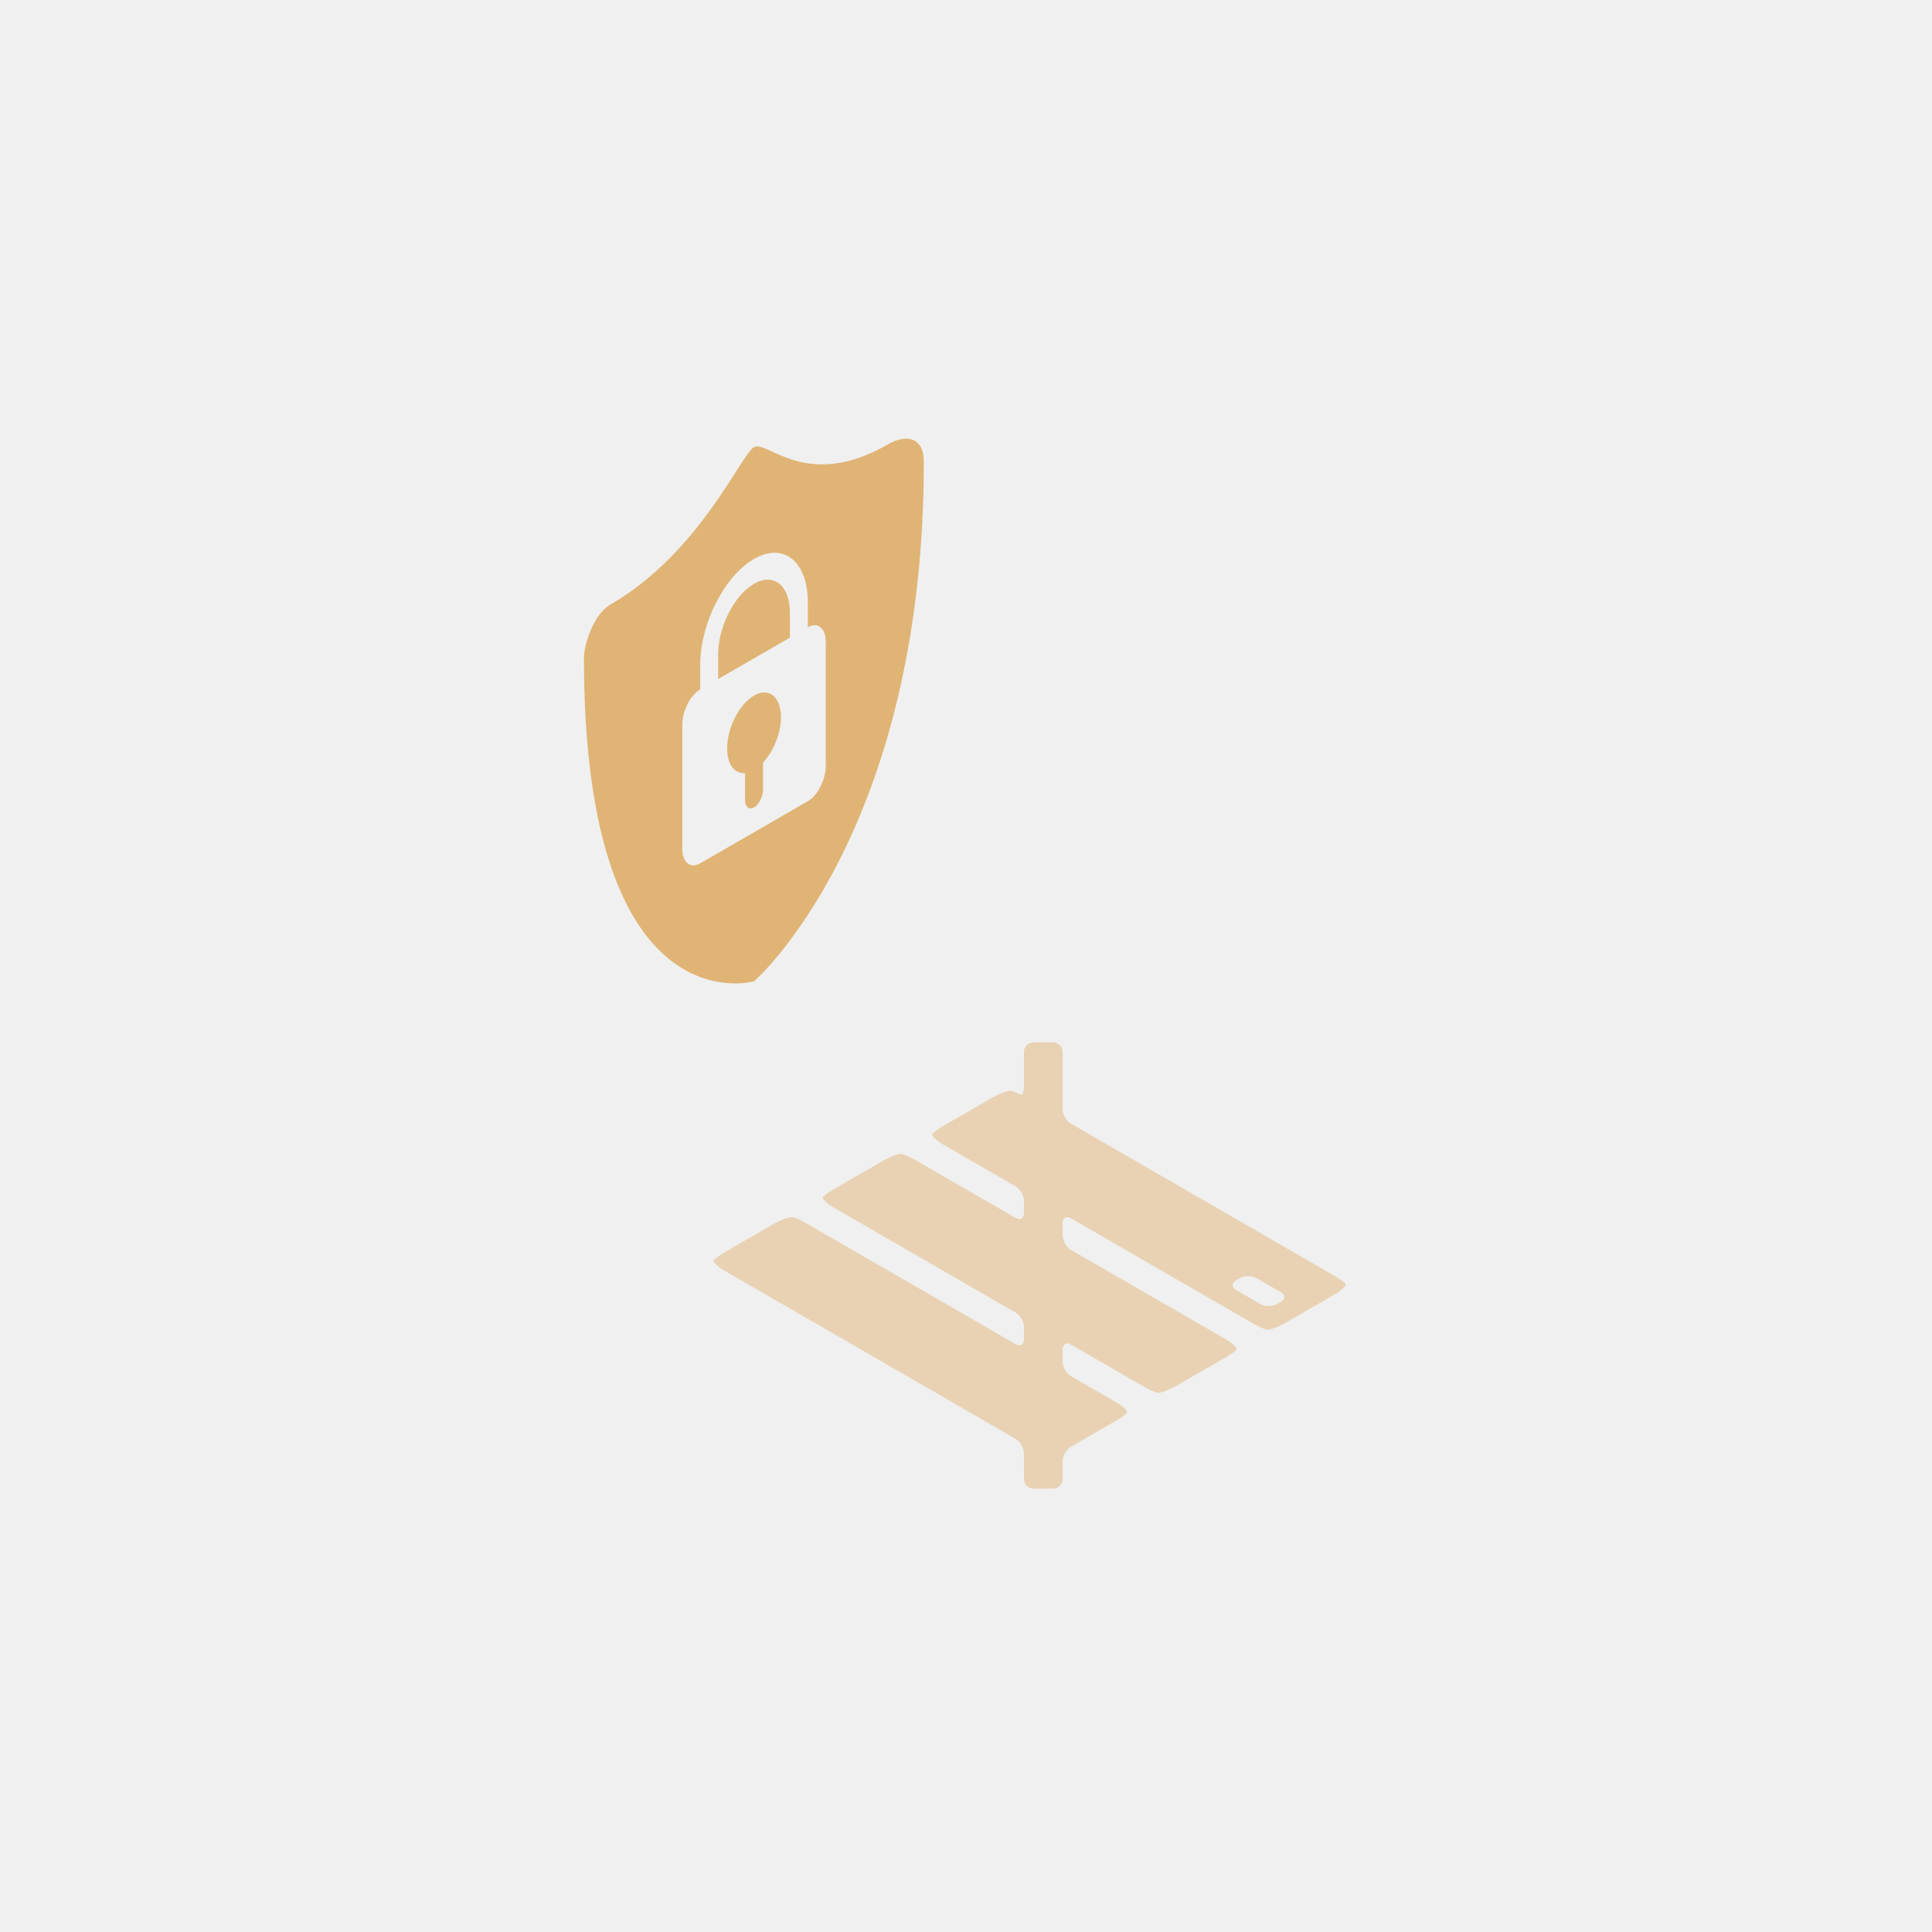
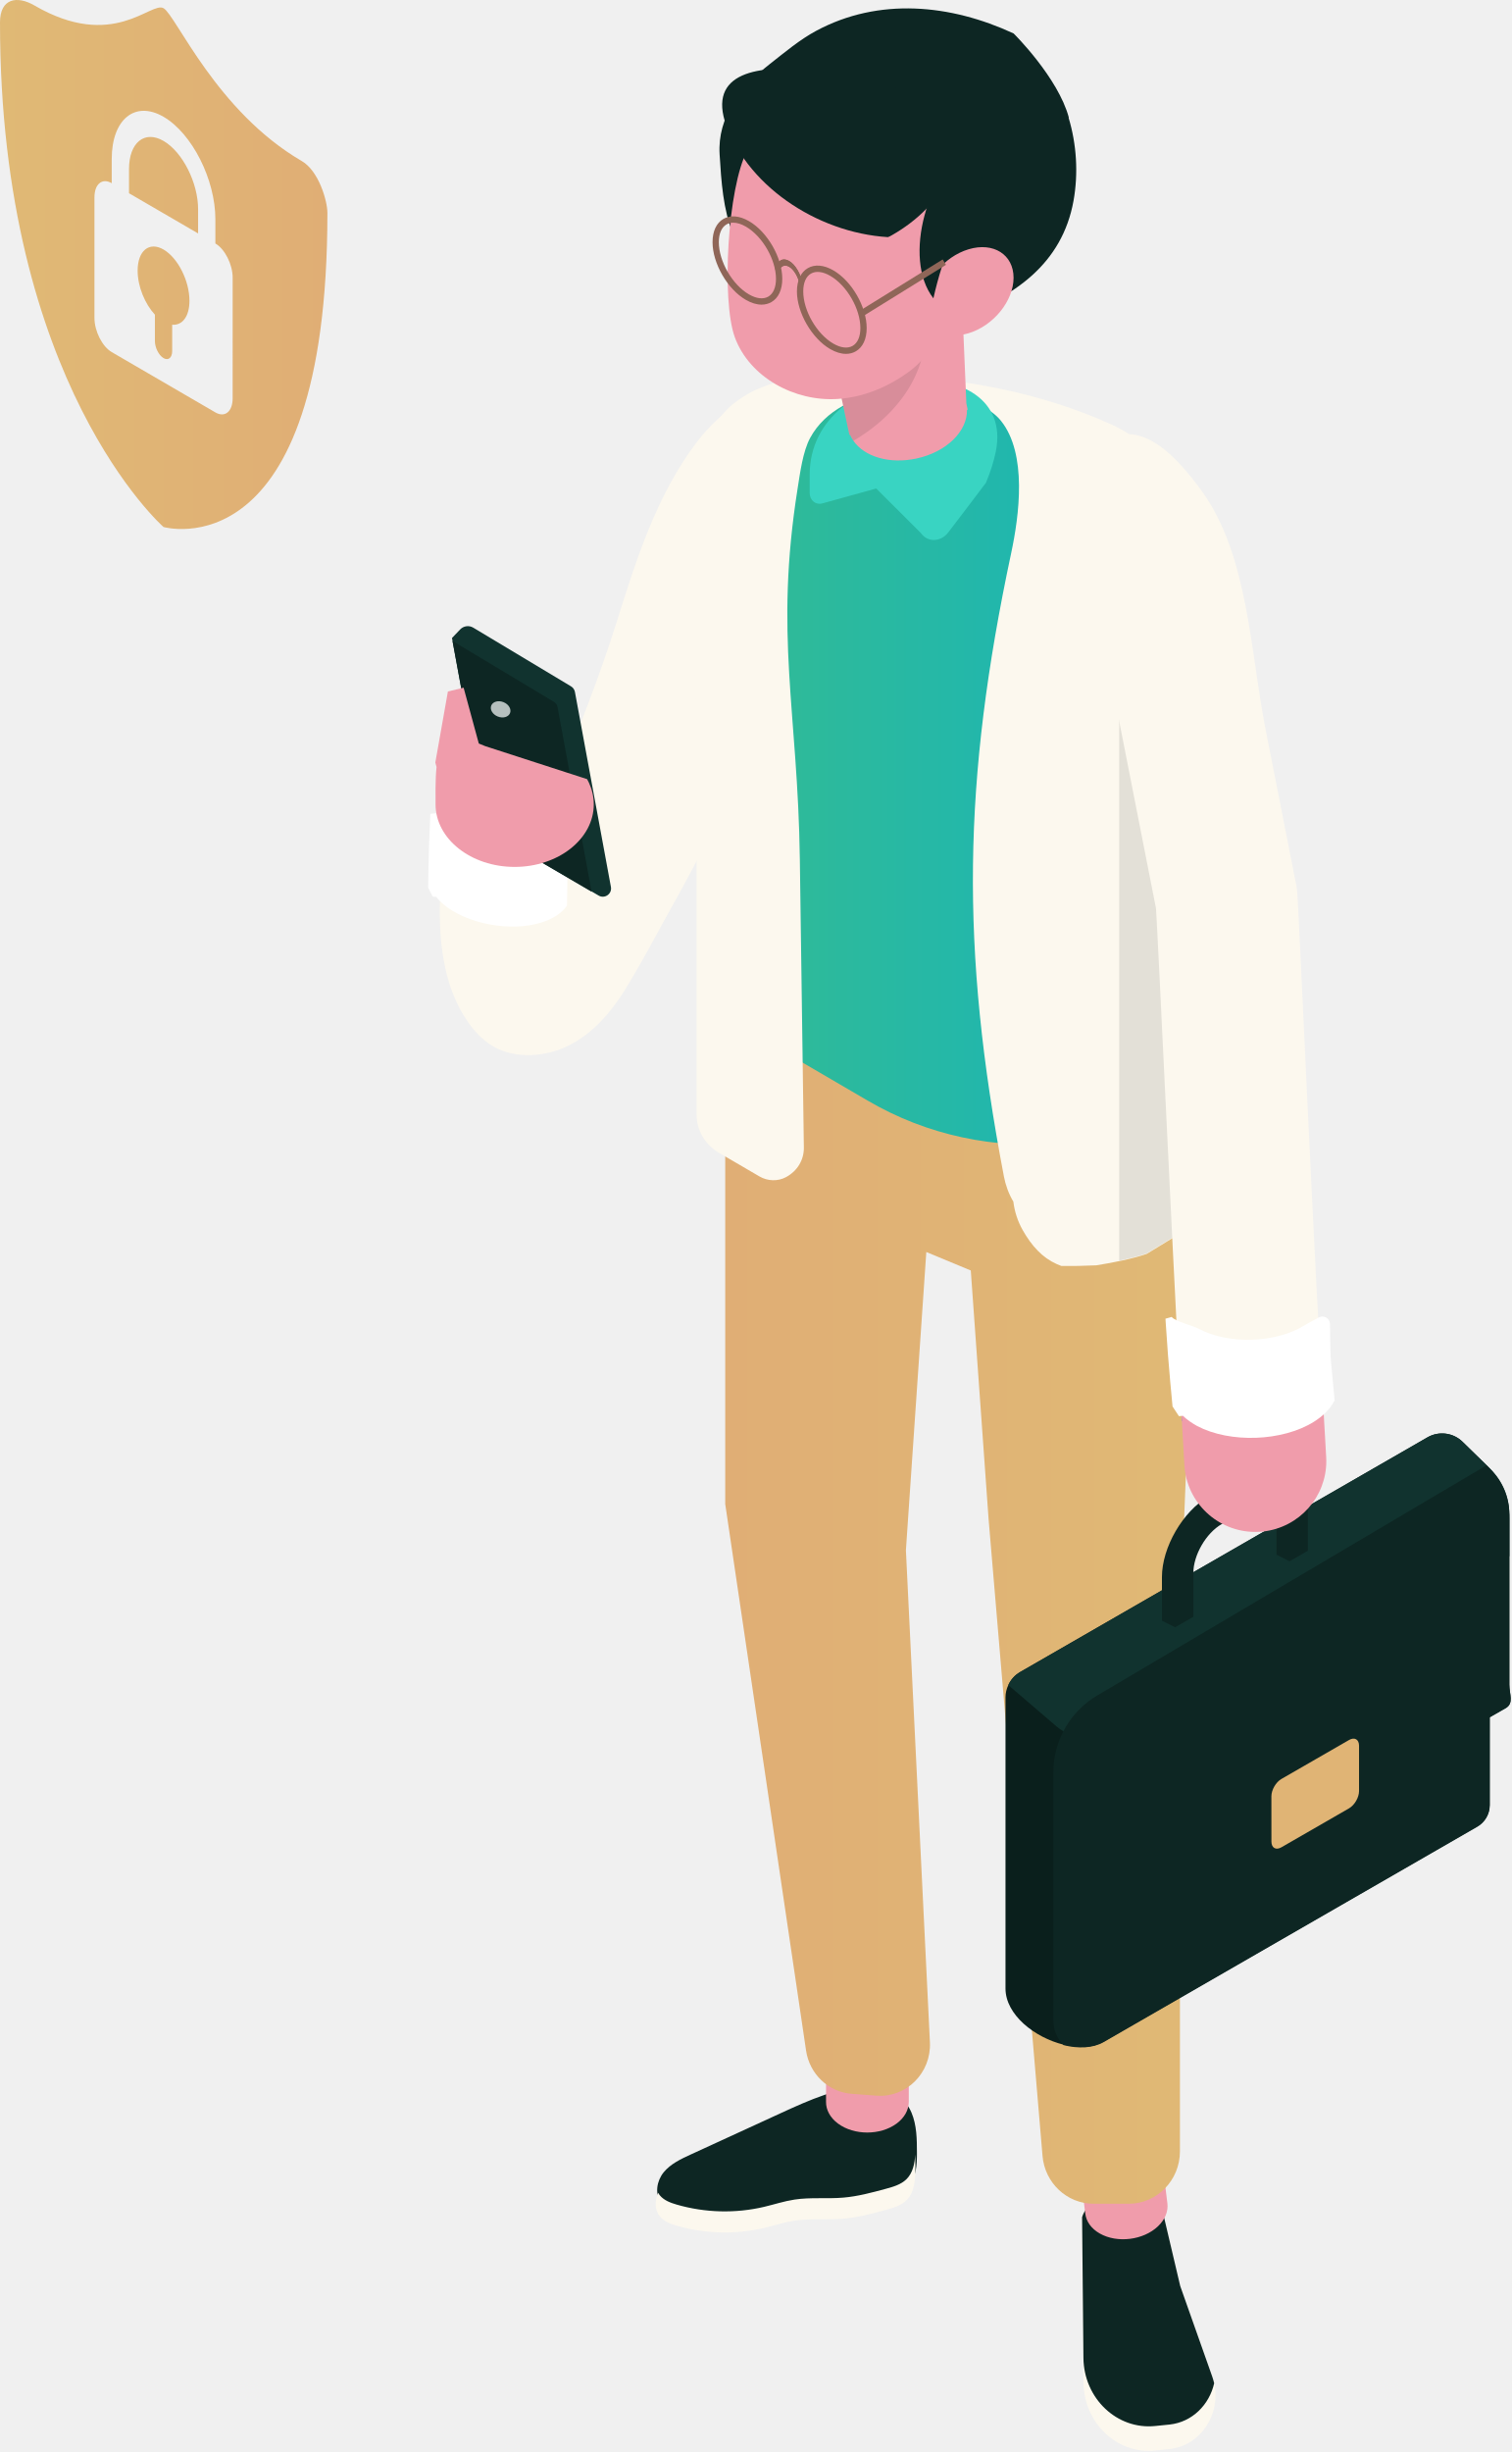
- <svg xmlns="http://www.w3.org/2000/svg" width="200" height="200">
-   <g fill="none" fill-rule="evenodd">
-     <path d="M0 200h200V0H0z" />
-     <path d="M85.483 66.435c0-1.414-.835-2.09-1.856-1.5v-2.572c0-4.244-2.508-6.27-5.57-4.502-3.064 1.767-5.57 6.686-5.569 10.93v2.573c-1.02.59-1.856 2.229-1.856 3.643l.001 12.862c0 1.414.836 2.089 1.857 1.5l11.14-6.43c1.02-.59 1.854-2.23 1.854-3.643V66.435zm10.151-18.64c.004 38.502-17.573 53.792-17.573 53.792s-17.607 5.018-17.612-33.482c0-1.277.928-4.476 2.753-5.528 9.186-5.303 13.502-15.511 14.853-16.29 1.351-.781 5.401 4.598 13.883-.297 1.857-1.072 3.695-.767 3.696 1.806zM78.056 60.434c-2.042 1.179-3.712 4.458-3.712 7.287v2.572l7.426-4.286v-2.572c0-2.83-1.672-4.18-3.714-3.001zm2.787 13.825c0 1.678-.777 3.539-1.856 4.694v2.808c0 .707-.418 1.528-.928 1.822-.51.294-.929-.043-.929-.751v-2.808c-1.079.092-1.856-.872-1.856-2.55 0-2.131 1.246-4.578 2.784-5.466 1.537-.887 2.784.12 2.785 2.25z" fill="#E0B475" />
-     <path d="M132.2 134.992c-.476.274-1.255.274-1.731 0l-2.511-1.45c-.476-.276-.476-.726 0-1l.389-.226c.477-.274 1.256-.274 1.732 0l2.51 1.45c.478.276.478.726 0 1l-.388.226zm7.107-2.063c-.106-.163-.584-.52-1.06-.795l-27.38-15.813c-.477-.275-.867-.95-.867-1.5v-5.92c0-.552-.45-1-1-1h-2c-.55 0-1 .448-1 1v3.61c0 .55-.186.892-.414.76a3.844 3.844 0 0 0-.927-.35c-.282-.063-1.291.337-1.767.611l-5.34 3.084c-.476.274-.953.633-1.06.796-.107.163.584.746 1.06 1.02l7.582 4.38c.477.274.866.95.866 1.5v1.266c0 .55-.39.775-.866.5l-10.41-6.012c-.476-.275-1.097-.55-1.378-.612-.282-.063-1.291.337-1.768.612l-5.34 3.083c-.475.276-.953.634-1.06.796-.106.163.585.746 1.06 1.022l18.896 10.912c.477.274.866.95.866 1.5v1.266c0 .55-.39.776-.866.5L83.41 126.6c-.476-.274-1.096-.55-1.378-.612-.282-.06-1.291.338-1.768.612l-5.34 3.084c-.475.275-.952.633-1.06.796-.106.163.585.745 1.06 1.021l30.21 17.446c.477.275.866.95.866 1.5v2.653c0 .551.45 1 1 1h2c.55 0 1-.449 1-1v-1.836c0-.55.39-1.225.867-1.5l4.752-2.746c.477-.275.954-.633 1.06-.796.108-.163-.583-.746-1.06-1.02l-4.752-2.745c-.477-.276-.867-.95-.867-1.5v-1.268c0-.55.39-.774.867-.5l7.58 4.38c.477.274 1.098.55 1.379.612.283.061 1.292-.338 1.768-.613l5.339-3.084c.476-.274.954-.633 1.06-.796.108-.163-.584-.745-1.06-1.02l-16.066-9.279c-.477-.275-.867-.95-.867-1.5v-1.267c0-.55.39-.775.867-.5l18.895 10.912c.476.275 1.096.551 1.378.612.282.063 1.29-.337 1.768-.612l5.339-3.083c.476-.275 1.167-.857 1.06-1.02z" fill="#E0B475" opacity=".5" />
-   </g>
+ <svg xmlns="http://www.w3.org/2000/svg" width="180" height="292" viewBox="0 0 180 292" fill="none">
+   <path d="M104.922 248.855C106.54 248.821 107.949 250.105 108.579 251.596C109.206 253.087 109.22 254.755 109.223 256.373C109.223 257.79 109.163 259.37 108.152 260.364C107.499 261.006 106.577 261.266 105.695 261.507C104.034 261.956 102.364 262.406 100.652 262.555C98.713 262.721 96.746 262.495 94.821 262.79C93.592 262.976 92.407 263.371 91.201 263.655C87.784 264.457 84.162 264.365 80.791 263.385C80.041 263.168 79.262 262.881 78.769 262.271C77.953 261.266 78.237 259.697 79.055 258.692C79.877 257.688 81.097 257.115 82.275 256.574C85.823 254.945 89.371 253.316 92.916 251.688C96.396 250.09 99.999 248.462 103.828 248.374C105.051 248.346 106.663 248.9 106.551 250.119L104.922 248.855Z" fill="#0D2623" />
+   <path d="M78.589 261.425C79.081 262.032 79.86 262.321 80.61 262.539C83.981 263.515 87.604 263.61 91.02 262.805C92.226 262.521 93.412 262.126 94.64 261.94C96.565 261.648 98.532 261.874 100.471 261.705C102.184 261.559 103.856 261.107 105.514 260.657C106.396 260.419 107.319 260.156 107.972 259.517C108.733 258.764 108.957 257.678 109.017 256.58C109.037 257.065 109.04 257.552 109.043 258.034C109.043 259.451 108.982 261.032 107.972 262.026C107.319 262.667 106.396 262.928 105.514 263.169C103.856 263.618 102.184 264.068 100.471 264.217C98.532 264.383 96.565 264.157 94.64 264.452C93.412 264.638 92.226 265.03 91.02 265.317C87.604 266.118 83.981 266.024 80.61 265.047C79.86 264.83 79.081 264.54 78.589 263.933C77.961 263.16 77.987 262.057 78.402 261.132C78.46 261.233 78.514 261.333 78.589 261.425Z" fill="#FCF8EE" />
+   <path d="M128.881 262.811L128.896 264.022C129.079 263.41 129.477 262.845 129.975 262.439C130.869 261.717 132.037 261.425 133.18 261.302L133.237 261.296C135.929 261.024 138.383 262.877 139.005 265.512L140.586 272.219L144.403 283.015C144.495 283.282 144.566 283.537 144.629 283.8C145.454 287.509 143.017 291.252 139.314 291.644L137.616 291.825C133.071 292.303 129.107 288.548 129.056 283.714L128.873 264.091L128.858 262.857L128.881 262.811Z" fill="#FCF8EE" />
+   <path d="M128.895 264.036L129.055 280.798C129.107 285.635 133.07 289.378 137.615 288.903L139.314 288.731C142.023 288.442 144.056 286.362 144.629 283.814C144.566 283.55 144.494 283.295 144.403 283.029L140.585 272.232L138.391 262.916C137.257 261.559 135.052 261.115 133.179 261.315C132.037 261.438 130.868 261.731 129.975 262.452C129.476 262.859 129.078 263.423 128.895 264.036Z" fill="#0D2623" />
+   <path d="M99.847 235.664C101.777 234.242 104.904 234.242 106.82 235.664C107.779 236.374 108.255 237.308 108.252 238.241V250.313C108.246 251.246 107.762 252.179 106.797 252.89C104.87 254.311 101.74 254.311 99.824 252.89C98.867 252.179 98.389 251.246 98.395 250.313V238.241C98.397 237.308 98.882 236.374 99.847 235.664Z" fill="#F09CAB" />
+   <path d="M128.924 248.883C130.663 247.236 133.767 246.853 135.844 248.03C136.883 248.617 137.47 249.485 137.579 250.412L139.057 262.394C139.168 263.319 138.799 264.304 137.928 265.129C136.19 266.776 133.086 267.16 131.009 265.983C129.97 265.396 129.383 264.528 129.274 263.6L127.796 251.619C127.687 250.692 128.054 249.706 128.924 248.883Z" fill="#F09CAB" />
+   <path d="M55.779 92.692C63.465 95.197 83.082 78.781 90.949 80.738C91.396 87.228 77.87 112.484 74.315 118.081C72.692 120.636 70.615 123.044 67.82 124.468C65.024 125.891 61.403 126.167 58.707 124.585C57.479 123.864 56.51 122.812 55.722 121.676C53.008 117.763 52.366 112.91 52.388 108.25C52.41 103.591 53.023 98.919 52.52 94.283L55.779 92.692Z" fill="#FCF8EE" />
+   <path d="M66.244 122.145C60.988 123.308 56.665 117.678 58.69 112.222C63.425 99.472 69.42 86.939 73.447 74.096C75.8 66.589 78.24 58.915 82.999 52.651C85.588 49.244 91.777 43.612 95.454 49.299C98.224 53.581 96.119 63.89 95.337 68.606C93.106 82.09 87.321 94.763 80.768 106.649C77.678 112.255 73.604 119.376 67.28 121.829C66.932 121.965 66.586 122.069 66.244 122.145Z" fill="#FCF8EE" />
+   <path d="M107.909 97.136L133.411 106.179L143.271 126.118L140.551 193.113V256.196C140.551 259.644 137.821 262.436 134.453 262.436H130.258C127.088 262.436 124.444 259.95 124.181 256.719L117.76 180.929L115.638 151.297L110.34 149.098L107.909 184.613L110.77 243.22C110.938 246.862 107.957 249.835 104.403 249.567L101.448 249.345C98.673 249.136 96.413 246.982 96.012 244.165L86.387 179.105V108.794L107.909 97.136Z" fill="url(#paint0_linear)" />
+   <path d="M86.368 62.448V118.779C86.368 120.253 87.173 121.623 88.496 122.394L103.365 131.073C110.419 135.208 118.601 136.915 126.688 136.134C129.515 135.845 132.345 135.267 135.08 134.341L143.33 129.092L138.851 66.555C138.728 63.547 137.482 60.742 135.354 58.602C134.564 57.763 133.622 57.04 132.556 56.432L127.204 53.222L125.715 52.325C121.671 49.636 113.827 46.096 106.77 45.286C105.373 45.112 104.035 45.789 102.758 45.789C99.929 45.789 97.406 46.223 95.581 47.235C89.897 50.387 86.368 56.172 86.368 62.448Z" fill="url(#paint1_linear)" />
+   <path d="M143.559 145.069L136.588 149.326C134.91 149.894 132.725 150.344 130.586 150.683C129.197 150.751 127.805 150.776 126.413 150.754C126.227 150.687 126.047 150.616 125.872 150.532C124.179 149.779 122.896 148.392 121.811 146.474C121.218 145.423 120.852 144.273 120.706 143.092C120.156 142.192 119.775 141.105 119.589 140.13C114.382 112.91 114.674 92.976 120.451 65.858C121.407 61.37 122.381 54.058 119.242 50.125C118.635 49.362 117.807 48.803 116.945 48.346C111.132 45.259 100.086 45.557 96.509 52.138C95.63 53.754 95.3 56.344 95.014 58.14C92.219 75.75 95.031 84.598 95.275 102.313C95.435 113.76 95.593 125.208 95.753 136.655C95.773 138.128 94.988 139.441 93.645 140.171C92.663 140.711 91.431 140.662 90.466 140.098L85.644 137.283C83.988 136.317 82.977 134.599 82.977 132.752V86.266C82.977 76.903 79.449 54.364 87.348 48.091C91.709 44.628 96.893 44.744 102.071 44.86C103.173 44.884 104.276 44.909 105.373 44.899C114.276 44.819 124.208 46.829 132.399 50.555C141.795 54.83 142.319 64.772 141.741 73.729C140.907 86.682 143.104 100.28 143.865 113.309C144.415 122.706 144.977 132.103 145.484 141.502C145.564 142.934 144.825 144.296 143.559 145.069Z" fill="#FCF8EE" />
+   <path d="M145.483 141.443C144.758 127.98 141.11 66.471 141.11 66.458C141.098 66.226 141.07 65.997 141.049 65.768H141.213L141.11 61.832C141.09 61.361 141.047 60.893 140.975 60.432C138.684 59.288 136.467 59.142 134.368 61.374C133.999 61.767 133.649 62.239 133.314 62.764V150.125C134.5 149.876 135.628 149.592 136.588 149.267L143.558 145.011C144.824 144.237 145.563 142.876 145.483 141.443Z" fill="black" fill-opacity="0.1" />
+   <path d="M117.44 57.495C117.961 56.26 118.368 55.008 118.62 53.757C121.123 41.335 96.448 42.75 96.448 56.555V58.711C96.448 59.575 97.167 60.168 97.952 59.95L104.375 58.172L109.716 63.504C110.49 64.603 112.059 64.564 112.941 63.42C114.293 61.666 115.857 59.583 117.44 57.495Z" fill="#39D4C2" />
+   <path d="M109.812 34.237L109.889 34.277C109.912 34.182 109.912 34.066 109.912 33.973C109.912 34.066 109.889 34.161 109.812 34.237Z" fill="#715154" />
+   <path d="M179.363 203.376L177.453 204.468V214.937C177.453 215.991 176.886 216.968 175.969 217.494C175.969 217.494 131.548 243.086 131.46 243.135C130.182 243.87 128.435 243.925 126.691 243.492C123.246 242.652 119.772 239.925 119.772 236.803V202.136C119.772 201.615 119.893 201.121 120.107 200.671C120.388 200.034 120.886 199.48 121.511 199.118L170.027 171.173C171.39 170.383 173.111 170.607 174.225 171.705L177.046 174.459L177.201 174.613C178.856 176.254 179.79 178.492 179.79 180.825V200.589C179.79 201.746 180.354 202.794 179.363 203.376Z" fill="#0A1F1C" />
+   <path d="M179.789 180.325V185.324L131.98 206.471C130.236 207.239 128.248 207.107 126.648 206.158C126.355 205.988 126.081 205.79 125.823 205.571L120.107 200.671C120.387 200.034 120.886 199.48 121.51 199.118L170.026 171.173C171.389 170.383 173.111 170.607 174.225 171.705L177.045 174.459L177.2 174.613L177.518 174.926C178.973 176.347 179.789 178.295 179.789 180.325Z" fill="#11332F" />
+   <path d="M179.362 203.43L177.451 204.522V214.991C177.451 216.045 176.884 217.021 175.968 217.548C175.968 217.548 131.547 243.139 131.458 243.189C130.181 243.924 128.434 243.979 126.69 243.546C125.951 242.816 125.478 241.801 125.478 240.621V211.035C125.478 209.334 125.888 207.682 126.647 206.212C127.563 204.423 128.984 202.898 130.782 201.861L177.045 174.513L177.199 174.667L177.517 174.98C178.972 176.401 179.788 178.349 179.788 180.379V200.643C179.788 201.8 180.353 202.848 179.362 203.43Z" fill="#0D2623" />
+   <path d="M160.695 215.347L152.639 219.988C151.98 220.368 151.448 220.06 151.448 219.301L151.445 213.912C151.445 213.153 151.98 212.23 152.639 211.85L160.695 207.21C161.354 206.83 161.887 207.138 161.887 207.897V213.286C161.887 214.045 161.354 214.968 160.695 215.347Z" fill="#E0B475" />
+   <path d="M155.79 179.465C155.79 175.545 152.377 173.361 148.674 175.495L143.957 178.213C140.895 179.976 138.407 184.279 138.407 187.805V193.005L139.973 193.788L142.147 192.536V187.336C142.147 185.19 143.662 182.573 145.523 181.5L150.24 178.782C150.736 178.498 151.2 178.359 151.623 178.335C151.887 178.737 152.05 179.269 152.05 179.944V185.144L153.617 185.927L155.79 184.675V179.465Z" fill="#0D2623" />
+   <path d="M140.692 167.625C140.724 168.176 140.752 168.716 140.784 169.24L141.6 168.771C141.208 168.408 140.904 168.023 140.692 167.625Z" fill="#4568C7" />
+   <path d="M150.451 182.516C154.758 182.042 158.023 178.396 157.986 174.073C158.023 178.396 154.758 182.042 150.451 182.516Z" fill="#4568C7" />
+   <path d="M157.985 173.939C157.985 173.795 157.979 173.65 157.97 173.505C157.967 173.481 157.967 173.448 157.964 173.413C157.964 173.386 157.962 173.354 157.959 173.321V173.313C157.959 173.275 157.956 173.234 157.953 173.188L157.95 173.168C157.942 172.981 157.927 172.734 157.91 172.427C157.904 172.335 157.899 172.236 157.893 172.134C157.827 170.949 157.721 169.088 157.586 166.746C157.46 166.791 157.337 166.843 157.208 166.884L157.143 166.904C156.882 167.899 156.089 168.856 154.76 169.621C151.455 171.525 146.097 171.525 142.795 169.621C142.328 169.353 140.99 167.388 140.655 167.08L140.781 169.223C140.89 171.08 140.988 172.841 141.082 174.47C141.337 178.957 145.071 182.43 149.522 182.43C149.676 182.43 149.845 182.418 150.017 182.418C150.163 182.41 150.307 182.397 150.45 182.382C154.757 181.907 158.022 178.262 157.985 173.939Z" fill="#F09CAB" />
+   <path d="M157.182 159.838C156.228 143.265 154.73 108.889 154.524 106.247C154.487 105.801 154.415 105.343 154.307 104.896C153.118 98.864 151.93 92.832 150.741 86.801C148.931 77.612 148.699 66.162 143.172 58.506C139.824 53.87 134.368 47.951 129.362 54.866C127.785 57.042 127.341 59.878 127.616 62.551C128.372 69.956 131.685 77.575 133.134 84.957C134.655 92.697 136.176 100.437 137.699 108.177C138.014 113.08 139.478 145.514 140.546 165.088C140.196 165.933 140.245 166.821 140.689 167.655C140.901 168.053 141.204 168.438 141.597 168.801C141.932 169.109 142.327 169.401 142.794 169.669C146.096 171.572 151.454 171.572 154.759 169.669C156.088 168.903 156.881 167.946 157.142 166.951L157.208 166.931C157.336 166.89 157.46 166.838 157.586 166.793C157.712 168.971 157.812 170.73 157.878 171.92C157.749 169.636 157.5 165.239 157.182 159.838Z" fill="#FCF8EE" />
+   <path d="M157.879 171.875C157.885 171.963 157.891 172.055 157.894 172.137C157.891 172.053 157.885 171.965 157.879 171.875Z" fill="#5A3FBA" />
+   <path d="M115.269 48.788L115.186 48.806C115.229 51.378 112.743 53.836 109.149 54.607C105.927 55.294 102.966 54.383 101.651 52.487C101.499 52.266 101.371 52.032 101.265 51.785L101.184 51.8L101.027 51.063L101.024 51.06L97.791 35.949C97.373 33.997 97.791 32.073 98.79 30.529C99.635 29.224 100.892 28.186 102.404 27.656C102.768 27.549 103.158 27.435 103.553 27.351C104.406 27.198 105.234 27.198 106.059 27.318C106.715 27.435 107.336 27.641 107.92 27.923C108.27 28.091 108.605 28.287 108.917 28.509C110.377 29.529 114.055 30.685 114.455 32.55L115.111 48.045V48.047L115.269 48.788Z" fill="#F09CAB" />
+   <path d="M101.655 52.488C101.504 52.266 101.375 52.032 101.269 51.785L101.188 51.8L101.031 51.063L101.028 51.06L100.432 48.28L99.685 44.784L97.795 35.949C97.686 35.438 97.632 34.929 97.634 34.428C97.634 33.016 98.055 31.669 98.794 30.529C99.639 29.224 100.896 28.186 102.408 27.656C102.772 27.549 103.162 27.435 103.557 27.351C104.009 27.27 104.456 27.232 104.897 27.232C105.289 27.232 105.676 27.262 106.063 27.318C106.719 27.435 107.34 27.641 107.924 27.924L109.955 37.412C111.172 43.104 107.678 48.989 101.655 52.488Z" fill="black" fill-opacity="0.1" />
+   <path d="M138.828 157.037L138.86 157.563C139.034 160.245 139.209 162.541 139.395 164.541L139.67 167.49L140.432 168.646L140.907 168.603C141.374 169.05 141.941 169.453 142.597 169.816C144.564 170.851 147.102 171.312 149.619 171.221C152.139 171.13 154.637 170.487 156.509 169.313C157.592 168.63 158.385 167.843 158.881 166.937L158.978 166.767L158.54 162.139C158.477 161.505 158.443 159.676 158.425 157.684C158.42 156.999 157.687 156.564 157.085 156.892C156.372 157.28 155.731 157.623 155.45 157.8C152.042 159.942 146.377 160.147 142.823 158.256C142.05 157.847 140.011 157.38 139.567 156.83C139.493 156.846 139.415 156.874 139.326 156.903L138.828 157.037Z" fill="white" />
+   <path d="M51.266 96.909L51.243 97.351C51.139 99.602 51.071 101.532 51.044 103.219L51 105.706L51.541 106.773L51.95 106.805C52.306 107.242 52.752 107.658 53.278 108.051C54.858 109.19 56.98 109.933 59.136 110.215C61.293 110.497 63.484 110.317 65.193 109.608C66.18 109.196 66.932 108.655 67.439 107.973L67.537 107.845L67.599 103.942C67.605 103.406 67.748 101.884 67.92 100.227C67.979 99.658 67.394 99.194 66.85 99.38C66.207 99.601 65.627 99.794 65.372 99.901C62.263 101.196 57.411 100.562 54.557 98.488C53.935 98.038 52.242 97.362 51.915 96.842C51.848 96.845 51.78 96.858 51.702 96.869L51.266 96.909Z" fill="white" />
+   <path d="M72.77 105.618L68.483 82.4C68.429 82.122 68.266 81.883 68.019 81.736L56.373 74.747C55.869 74.444 55.221 74.531 54.815 74.957L53.839 75.979L53.898 76.293L58.045 98.769C58.146 99.078 58.919 99.364 59.19 99.565L70.472 106.159L71.3 106.645C72.027 107.078 72.925 106.452 72.77 105.618Z" fill="#11332F" />
+   <path d="M70.473 106.192L59.192 99.597C58.921 99.397 58.147 99.111 58.046 98.802L53.899 76.326L65.962 83.568C66.202 83.715 66.372 83.954 66.418 84.232L70.473 106.192Z" fill="#0D2623" />
+   <path d="M60.752 84.926C60.56 85.397 59.904 85.576 59.288 85.325C58.67 85.075 58.326 84.49 58.518 84.019C58.71 83.548 59.366 83.37 59.983 83.62C60.6 83.871 60.944 84.455 60.752 84.926Z" fill="#B5BFBE" />
+   <path d="M70.153 93.214C70.086 93.069 70.01 92.925 69.932 92.784L57.812 88.86L57.033 88.542L55.224 81.894L53.353 82.346L51.856 90.804L51.999 91.342C51.839 92.852 51.882 95.028 51.882 95.785C51.882 99.901 56.1 103.238 61.305 103.238C66.509 103.238 70.728 99.901 70.728 95.785C70.728 94.882 70.524 94.016 70.153 93.214Z" fill="#F09CAB" />
+   <path d="M127.319 14.004C126.033 9.224 120.781 4.021 120.738 3.984C113.229 0.502 104.683 -0.345 97.209 3.678C95.253 4.73 93.497 6.216 91.704 7.62C88.242 10.332 85.441 13.906 85.719 18.387C85.916 21.622 86.128 24.922 87.334 27.932C89.519 33.395 91.063 38.578 97.314 40.262C102.667 41.703 108.632 39.592 113.658 37.877C120.858 35.419 126.531 31.377 127.875 23.912C128.459 20.652 128.25 17.193 127.285 14.004L127.319 14.004Z" fill="#0D2623" />
+   <path d="M112.242 14.219C111.933 14.118 111.624 14.025 111.317 13.94C105.383 12.301 92.559 11.3 89.031 17.877C86.642 22.328 85.932 35.77 87.524 40.145C89.274 44.952 94.684 47.85 99.79 47.511C102.9 47.306 105.833 46.066 108.35 44.206C110.807 42.391 112.242 39.504 112.242 36.45V14.219Z" fill="#F09CAB" />
+   <path d="M112.363 27.216C112.615 27.131 112.865 27.042 113.108 26.949C113.231 26.901 113.351 26.85 113.472 26.8C113.351 26.85 113.231 26.901 113.108 26.949C112.865 27.042 112.615 27.131 112.363 27.216ZM90.123 20.763C95.816 27.03 105.688 30.106 113.429 27.14C121.402 24.085 121.989 18.005 114.732 13.579C109.373 10.311 81.142 2.294 86.755 15.568C87.56 17.466 88.711 19.212 90.123 20.763Z" fill="#0D2623" />
+   <path d="M110.018 36.291C110.018 39.053 112.418 40.572 115.376 39.684C118.334 38.796 120.734 35.838 120.734 33.077C120.734 30.315 118.334 28.796 115.376 29.684C112.418 30.571 110.018 33.529 110.018 36.291Z" fill="#F09CAB" />
+   <path d="M101.11 30.09C101.11 30.09 110.607 28.066 113.771 19.465L108.376 32.056L101.11 30.09Z" fill="#F09CAB" />
+   <path d="M116.185 16.404C110.443 20.278 107.461 30.749 111.184 35.527C112.301 30.524 114.323 25.605 117.193 20.897C116.021 20.775 118.859 15.923 117.691 15.801L116.185 16.404Z" fill="#0D2623" />
+   <path d="M102.889 37.599L102.493 36.96L112.288 30.896L112.683 31.534L102.889 37.599Z" fill="#8F6658" />
+   <path d="M92.696 32.486C92.925 31.712 93.423 31.436 93.999 31.769C94.575 32.101 95.073 32.952 95.302 33.99L95.672 33.929C95.379 32.594 94.738 31.5 93.999 31.074C93.26 30.647 92.619 31.001 92.327 31.996L92.696 32.486Z" fill="#8F6658" />
+   <path d="M92.696 32.486C92.925 31.712 93.423 31.436 93.999 31.769C94.575 32.101 95.073 32.952 95.302 33.99L95.672 33.929C95.379 32.594 94.738 31.5 93.999 31.074C93.26 30.647 92.619 31.001 92.327 31.996L92.696 32.486Z" fill="#8F6658" />
+   <path d="M95.681 34.704C95.681 36.989 97.29 39.779 99.269 40.922C100.157 41.435 100.976 41.53 101.566 41.187C102.159 40.844 102.485 40.091 102.485 39.066C102.485 36.781 100.876 33.991 98.894 32.848C98.009 32.336 97.193 32.241 96.6 32.583C96.007 32.925 95.681 33.678 95.681 34.704ZM100.77 42.141C100.189 42.141 99.55 41.95 98.894 41.572C96.709 40.31 94.928 37.228 94.928 34.704C94.931 33.399 95.389 32.414 96.222 31.933C97.058 31.449 98.141 31.545 99.269 32.198C101.457 33.46 103.236 36.542 103.236 39.066C103.236 40.371 102.778 41.355 101.941 41.837C101.592 42.04 101.194 42.141 100.77 42.141Z" fill="#8F6658" />
+   <path d="M87.344 26.518C87.049 26.518 86.78 26.585 86.545 26.721C85.952 27.062 85.626 27.816 85.626 28.841C85.626 31.126 87.238 33.916 89.217 35.059C90.105 35.571 90.921 35.665 91.514 35.324C92.107 34.982 92.433 34.228 92.433 33.203C92.433 30.918 90.821 28.128 88.842 26.985C88.306 26.675 87.794 26.518 87.344 26.518ZM90.718 36.278C90.133 36.278 89.495 36.087 88.842 35.709C86.657 34.447 84.876 31.365 84.876 28.841C84.876 27.536 85.337 26.552 86.17 26.07C87.003 25.588 88.089 25.683 89.217 26.335C91.405 27.597 93.183 30.679 93.183 33.203C93.183 34.508 92.722 35.492 91.889 35.974C91.537 36.177 91.142 36.278 90.718 36.278Z" fill="#8F6658" />
+   <path fill-rule="evenodd" clip-rule="evenodd" d="M11.252 23.49C11.252 21.91 12.177 21.155 13.309 21.814V18.941C13.309 14.2 16.089 11.936 19.483 13.911C22.879 15.885 25.657 21.381 25.656 26.122V28.996C26.786 29.655 27.713 31.486 27.713 33.066L27.712 47.435C27.712 49.015 26.785 49.769 25.653 49.111L13.306 41.928C12.175 41.268 11.251 39.436 11.251 37.858V23.49H11.252ZM1.1922e-06 2.666C-0.004 45.679 19.478 62.76 19.478 62.76C19.478 62.76 38.995 68.366 39 25.355C39 23.929 37.971 20.355 35.949 19.18C25.767 13.255 20.983 1.852 19.485 0.981C17.988 0.109 13.498 6.118 4.097 0.649C2.038 -0.548 0.001 -0.207 1.1922e-06 2.667V2.666ZM19.484 16.786C21.747 18.103 23.598 21.766 23.598 24.927V27.8L15.367 23.012V20.138C15.367 16.977 17.221 15.469 19.484 16.786V16.786ZM16.395 32.23C16.395 34.105 17.256 36.184 18.452 37.474V40.611C18.452 41.401 18.915 42.319 19.481 42.647C20.046 42.975 20.51 42.599 20.51 41.808V38.671C21.706 38.774 22.568 37.697 22.568 35.822C22.568 33.441 21.186 30.708 19.482 29.716C17.778 28.725 16.396 29.85 16.395 32.229V32.23Z" fill="url(#paint2_linear)" />
+   <defs>
+     <linearGradient id="paint0_linear" x1="86.387" y1="177.77" x2="143.271" y2="177.77" gradientUnits="userSpaceOnUse">
+       <stop stop-color="#E0AE75" />
+       <stop offset="1" stop-color="#E0B975" />
+     </linearGradient>
+     <linearGradient id="paint1_linear" x1="86.368" y1="89.677" x2="143.33" y2="89.677" gradientUnits="userSpaceOnUse">
+       <stop stop-color="#32BB94" />
+       <stop offset="1" stop-color="#16B4BD" />
+     </linearGradient>
+     <linearGradient id="paint2_linear" x1="39" y1="30.732" x2="4.49126e-07" y2="30.732" gradientUnits="userSpaceOnUse">
+       <stop stop-color="#E0AE75" />
+       <stop offset="1" stop-color="#E0B975" />
+     </linearGradient>
+   </defs>
</svg>
